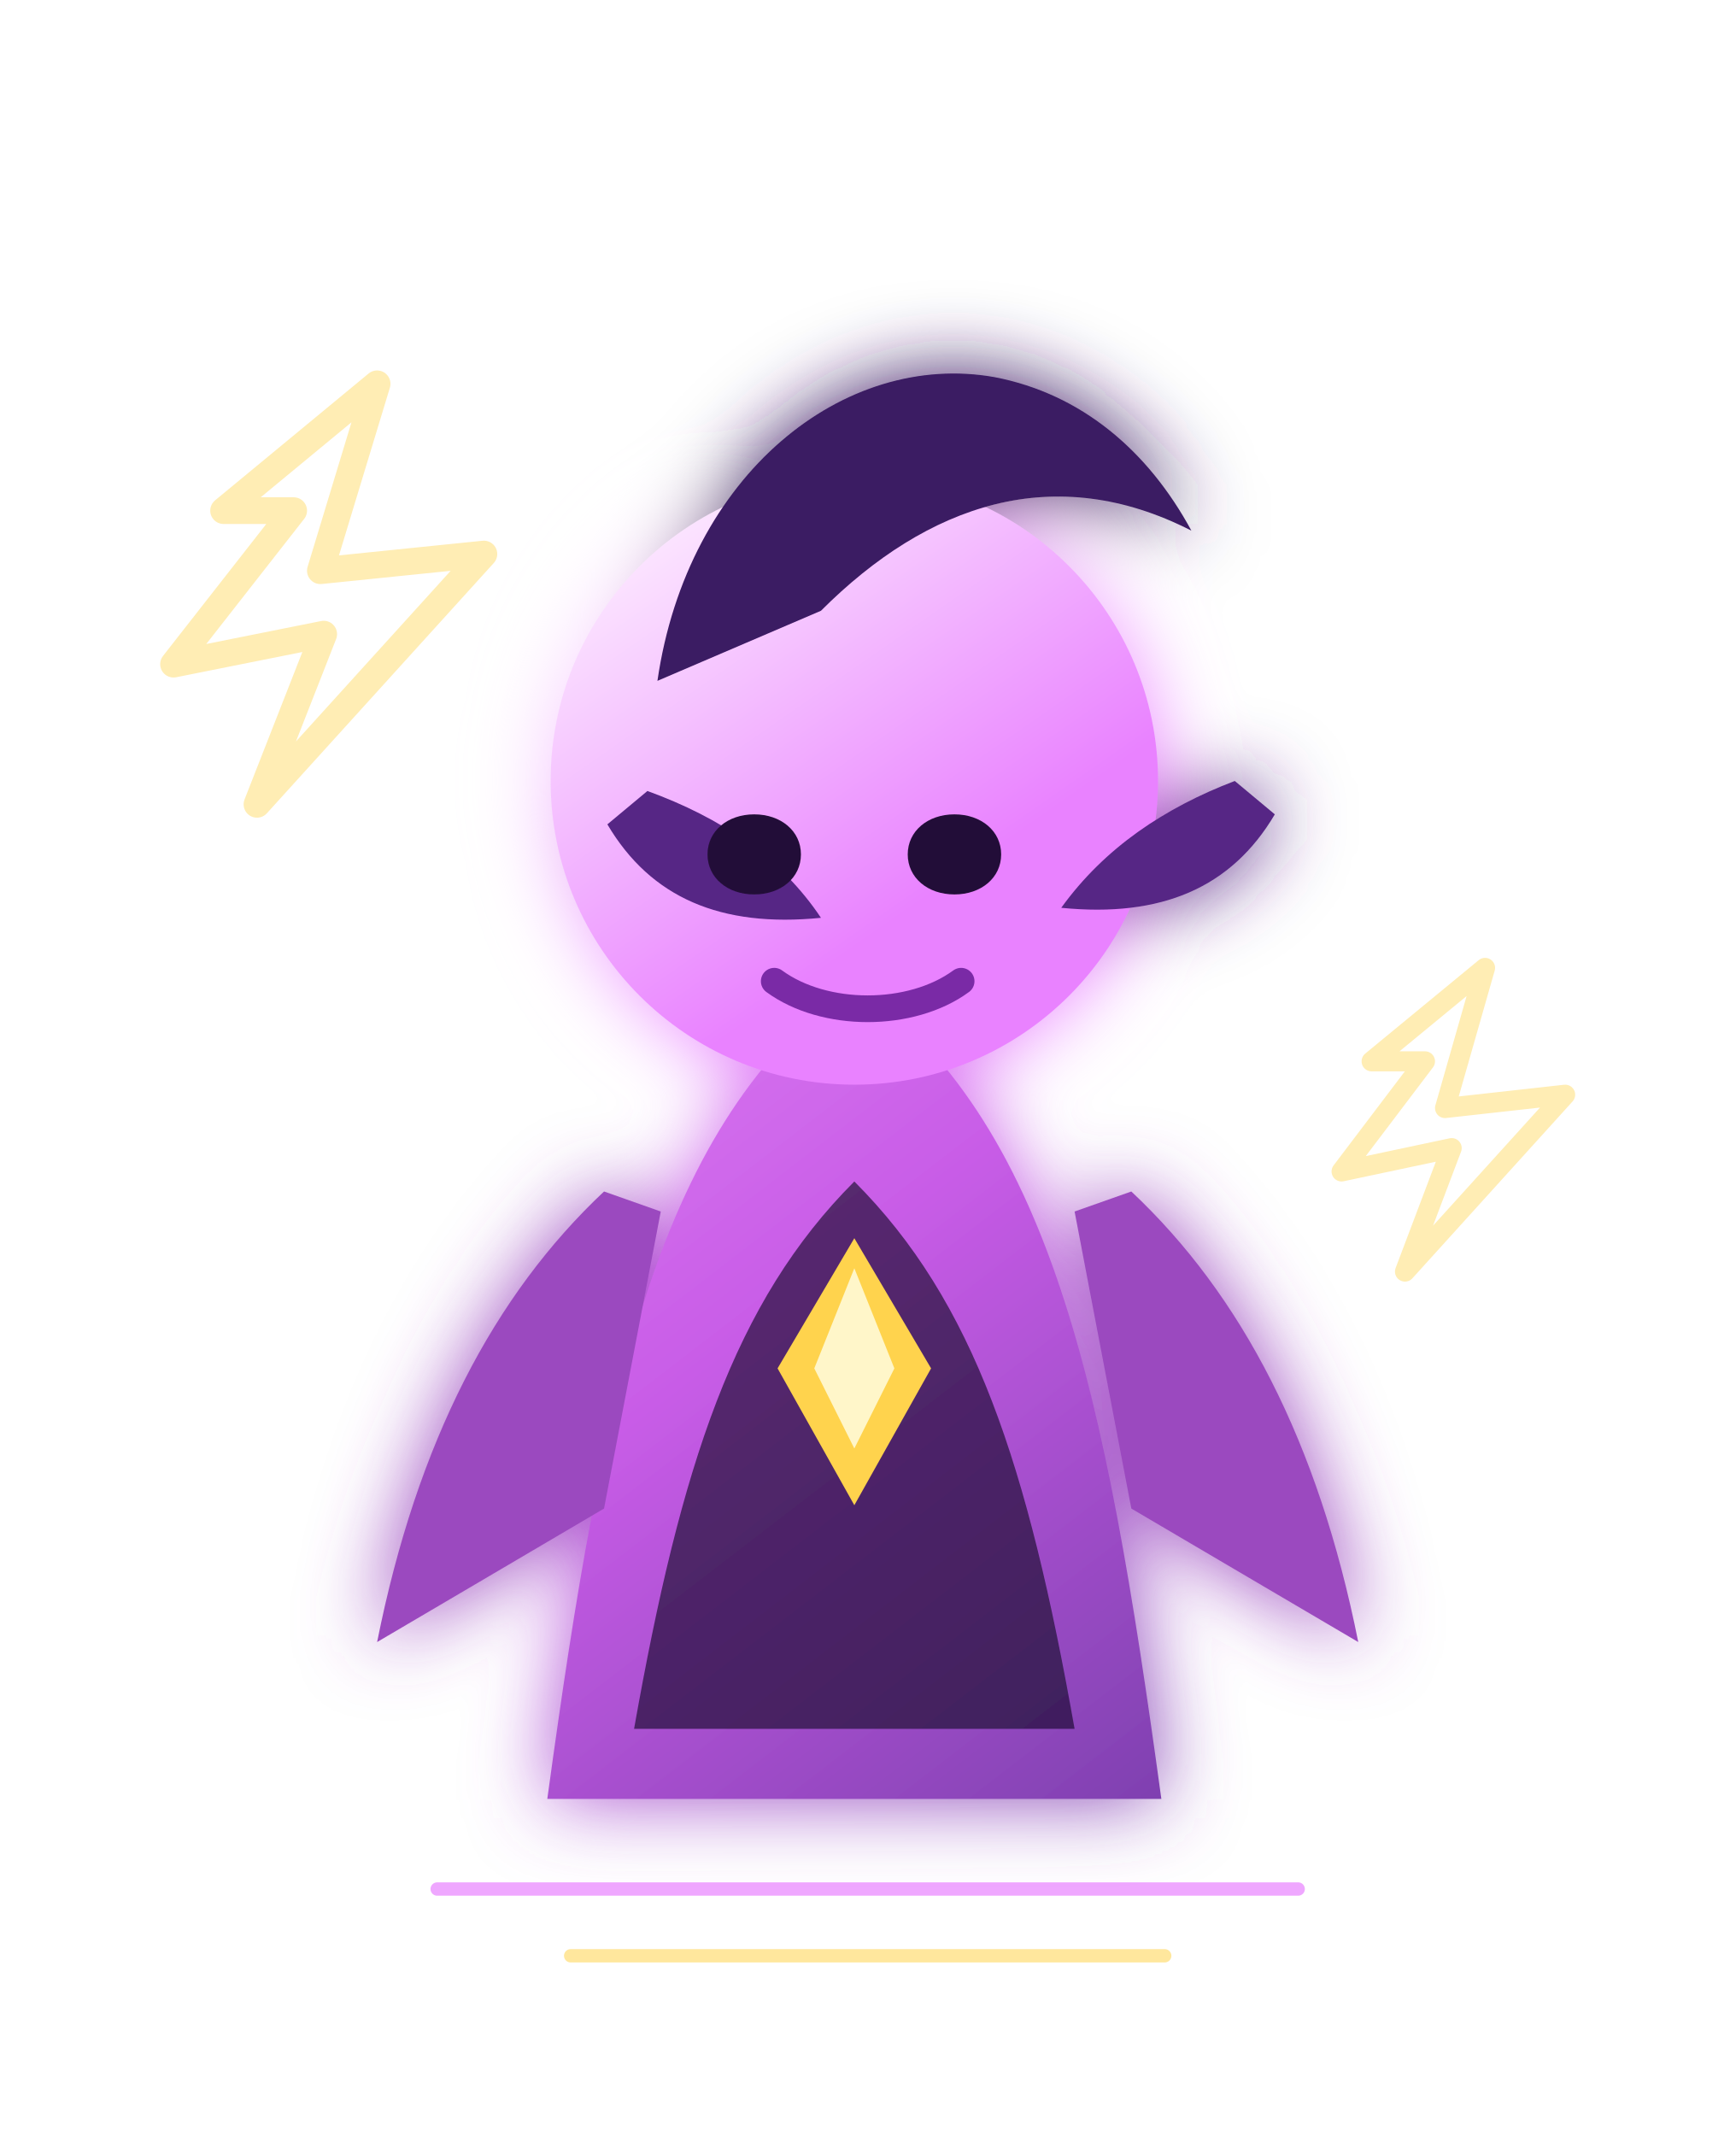
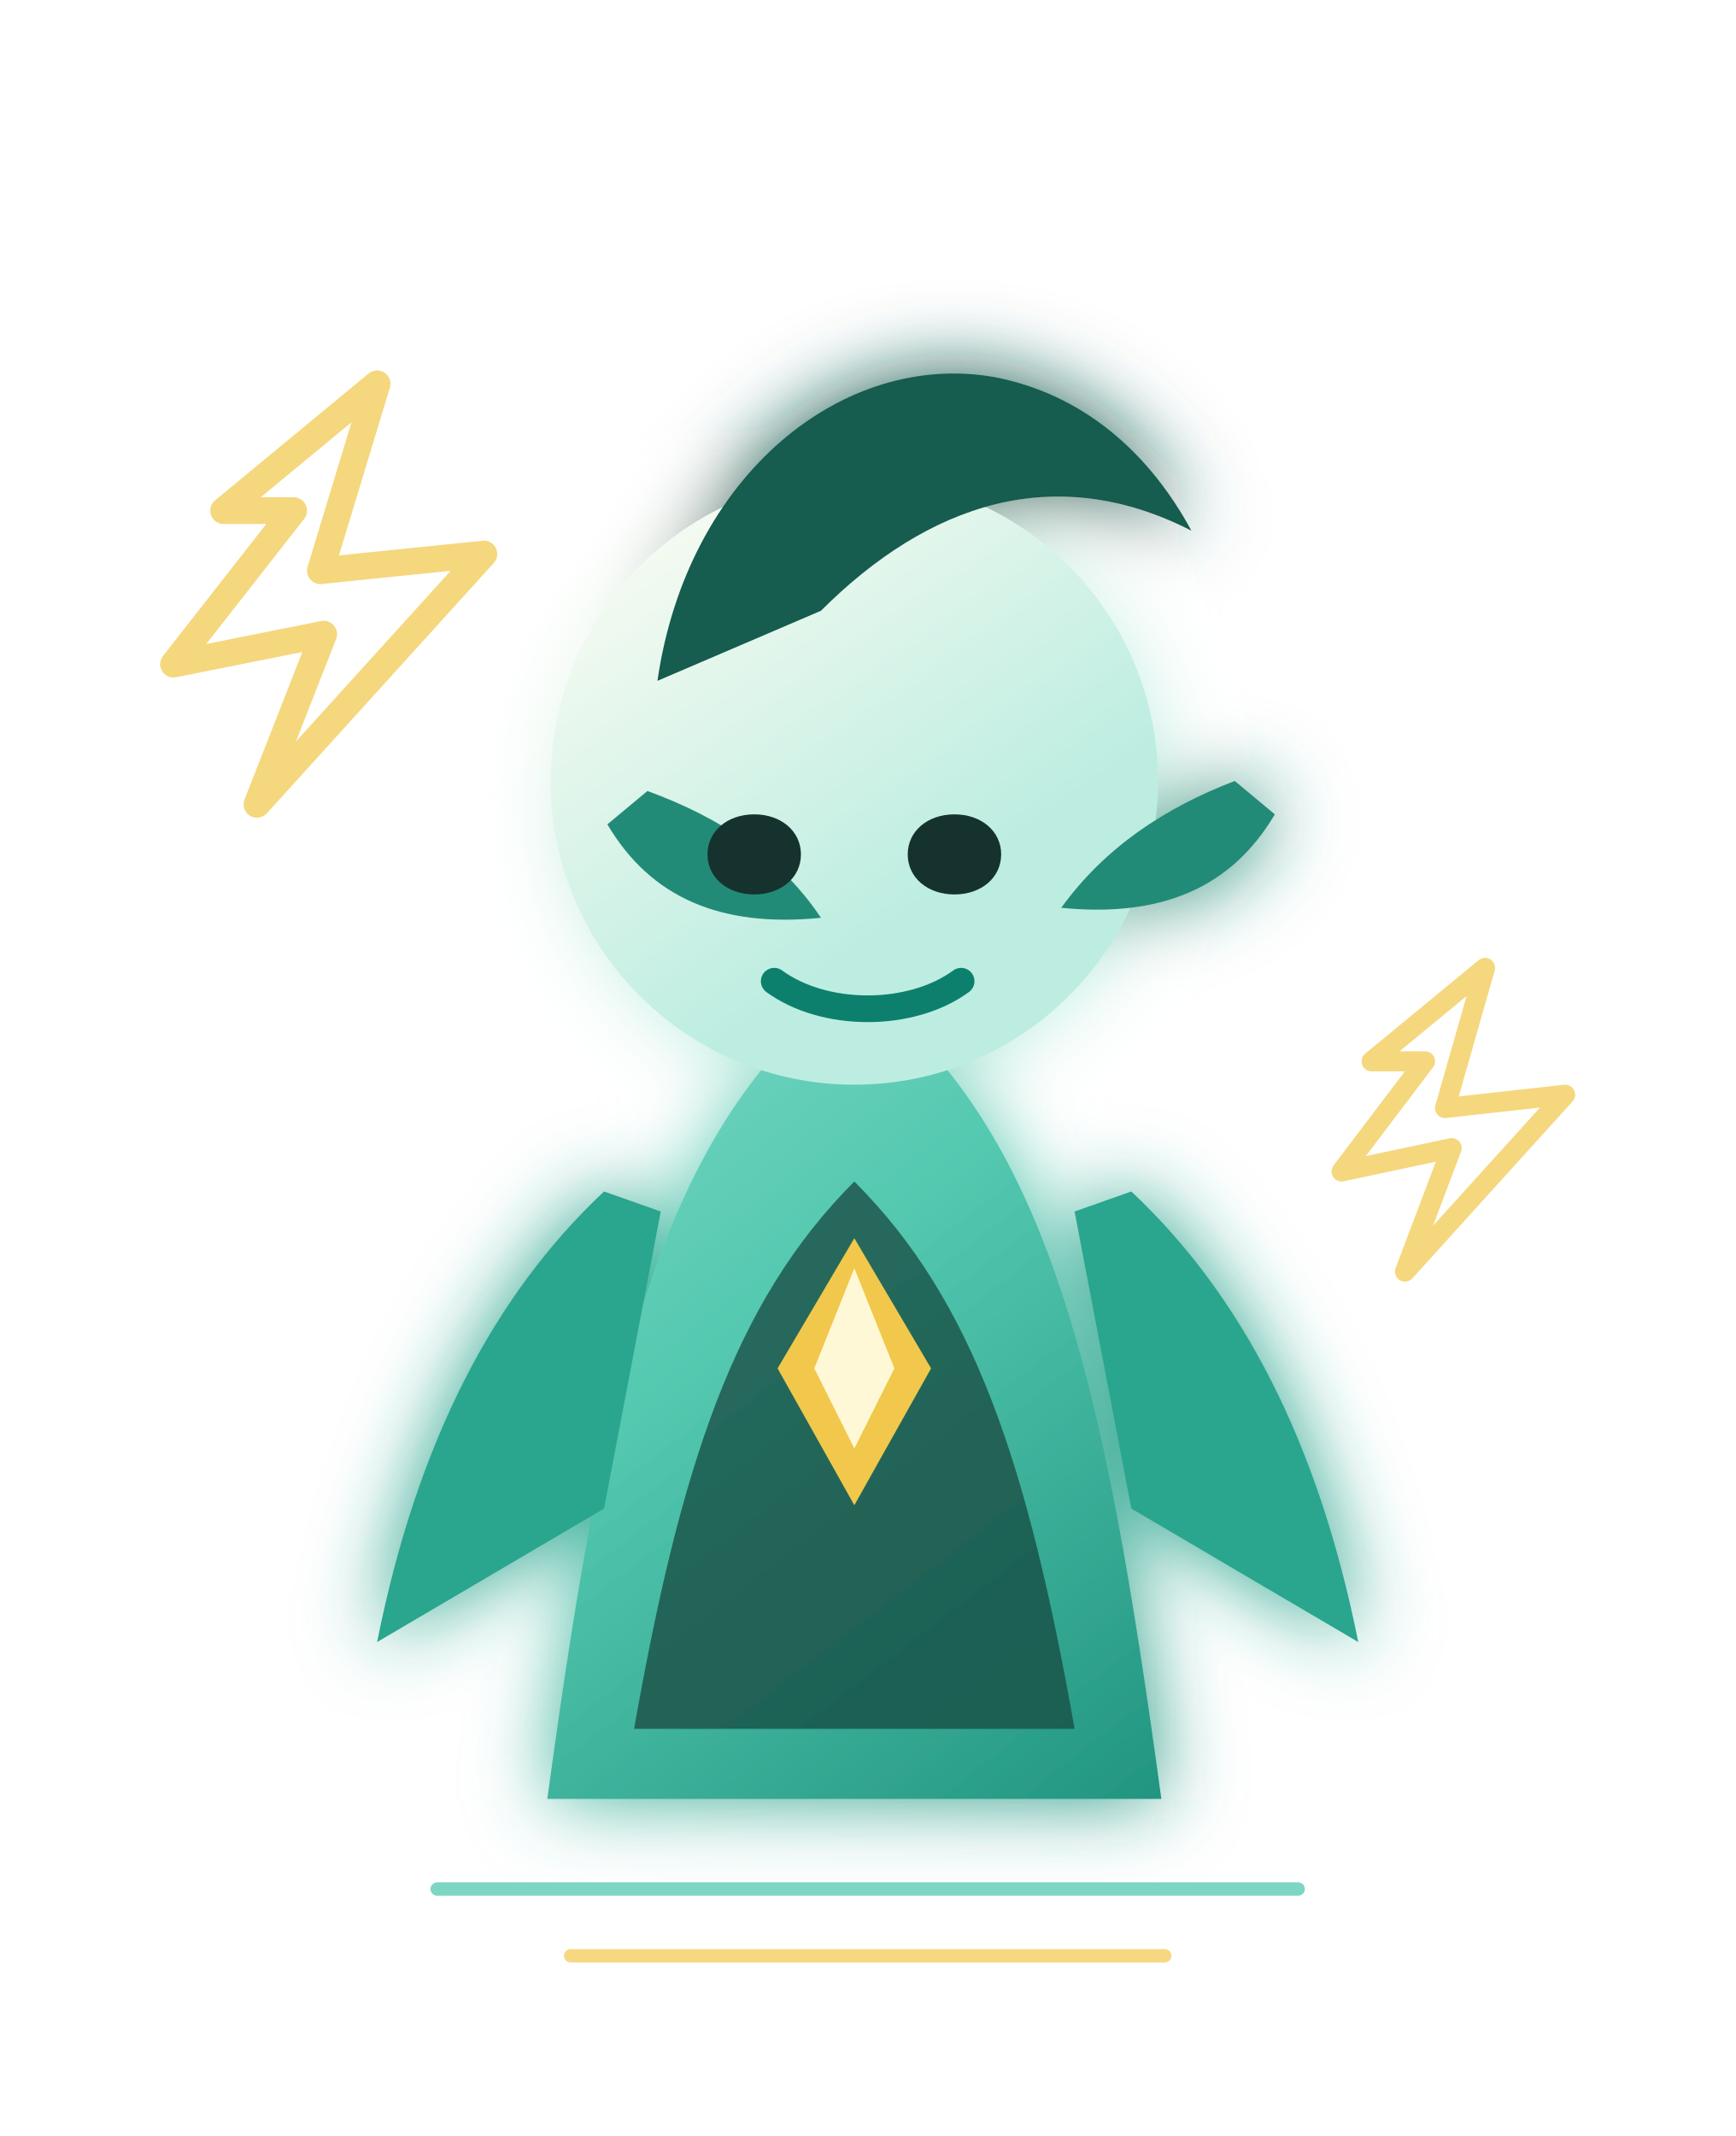
<svg xmlns="http://www.w3.org/2000/svg" viewBox="0 0 520 640" fill="none">
  <defs>
    <linearGradient id="cloak" x1="104" y1="160" x2="424" y2="576" gradientUnits="userSpaceOnUse">
-       <stop stop-color="#F3A4FF" />
-       <stop offset=".5" stop-color="#C85CE7" />
-       <stop offset="1" stop-color="#61359A" />
+       <stop stop-color="#A9EBDD" />
+       <stop offset=".5" stop-color="#54C8B0" />
+       <stop offset="1" stop-color="#0D806D" />
    </linearGradient>
    <linearGradient id="core" x1="224" y1="112" x2="315" y2="243" gradientUnits="userSpaceOnUse">
-       <stop stop-color="#FFF7FF" />
-       <stop offset="1" stop-color="#E982FF" />
+       <stop stop-color="#FFFDF4" />
+       <stop offset="1" stop-color="#BDEDE1" />
    </linearGradient>
    <filter id="glow" x="0" y="0" width="520" height="640" filterUnits="userSpaceOnUse">
      <feGaussianBlur stdDeviation="12" result="blur" />
      <feMerge>
        <feMergeNode in="blur" />
        <feMergeNode in="SourceGraphic" />
      </feMerge>
    </filter>
  </defs>
-   <g opacity=".42" stroke="#FFD34D" stroke-linecap="round" stroke-linejoin="round">
+   <g opacity=".72" stroke="#F1C84B" stroke-linecap="round" stroke-linejoin="round">
    <path d="m67 153 46-38-17 56 49-5-68 75 20-51-45 9 36-46Z" stroke-width="8" />
    <path d="m411 318 34-28-12 42 36-4-48 53 14-37-33 7 25-33Z" stroke-width="6" />
  </g>
  <g filter="url(#glow)">
    <path d="M164 539c17-124 33-202 92-245 59 43 75 121 92 245H164Z" fill="url(#cloak)" />
-     <path d="M190 518c14-79 30-128 66-164 36 36 52 85 66 164H190Z" fill="#180C2D" fill-opacity=".65" />
-     <path d="M181 357c-33 31-56 75-68 135l68-40 17-89-17-6ZM339 357c33 31 56 75 68 135l-68-40-17-89 17-6Z" fill="#9B4ABF" />
+     <path d="M190 518c14-79 30-128 66-164 36 36 52 85 66 164H190Z" fill="#16483E" fill-opacity=".74" />
+     <path d="M181 357c-33 31-56 75-68 135l68-40 17-89-17-6ZM339 357c33 31 56 75 68 135l-68-40-17-89 17-6Z" fill="#2CA58E" />
    <circle cx="256" cy="234" r="91" fill="url(#core)" />
-     <path d="M197 204c9-62 56-99 101-91 26 5 46 22 59 46-41-21-79-8-111 24l-49 21Z" fill="#3B1B63" />
-     <path d="M194 237c22 8 40 20 52 38-30 3-51-6-64-28l12-10ZM318 272c13-18 31-30 52-38l12 10c-13 22-34 31-64 28Z" fill="#562585" />
-     <path d="M226 244c8 0 14 5 14 12s-6 12-14 12-14-5-14-12 6-12 14-12ZM286 244c8 0 14 5 14 12s-6 12-14 12-14-5-14-12 6-12 14-12Z" fill="#241039" />
-     <path d="M232 294c15 11 41 11 56 0" stroke="#7A2AA6" stroke-width="8" stroke-linecap="round" />
-     <path d="m256 371 23 39-23 41-23-41 23-39Z" fill="#FFD34D" />
-     <path d="m256 380 12 30-12 24-12-24 12-30Z" fill="#FFF6C9" />
+     <path d="M197 204c9-62 56-99 101-91 26 5 46 22 59 46-41-21-79-8-111 24l-49 21Z" fill="#145B50" />
+     <path d="M194 237c22 8 40 20 52 38-30 3-51-6-64-28l12-10ZM318 272c13-18 31-30 52-38l12 10c-13 22-34 31-64 28Z" fill="#238B78" />
+     <path d="M226 244c8 0 14 5 14 12s-6 12-14 12-14-5-14-12 6-12 14-12ZM286 244c8 0 14 5 14 12s-6 12-14 12-14-5-14-12 6-12 14-12Z" fill="#18322D" />
+     <path d="M232 294c15 11 41 11 56 0" stroke="#0C806D" stroke-width="8" stroke-linecap="round" />
+     <path d="m256 371 23 39-23 41-23-41 23-39Z" fill="#F1C84B" />
+     <path d="m256 380 12 30-12 24-12-24 12-30Z" fill="#FFF8D6" />
  </g>
-   <path d="M131 566h258" stroke="#E982FF" stroke-opacity=".7" stroke-width="4" stroke-linecap="round" />
-   <path d="M171 586h178" stroke="#FFD34D" stroke-opacity=".55" stroke-width="4" stroke-linecap="round" />
+   <path d="M131 566h258" stroke="#54C8B0" stroke-opacity=".76" stroke-width="4" stroke-linecap="round" />
+   <path d="M171 586h178" stroke="#F1C84B" stroke-opacity=".7" stroke-width="4" stroke-linecap="round" />
</svg>
